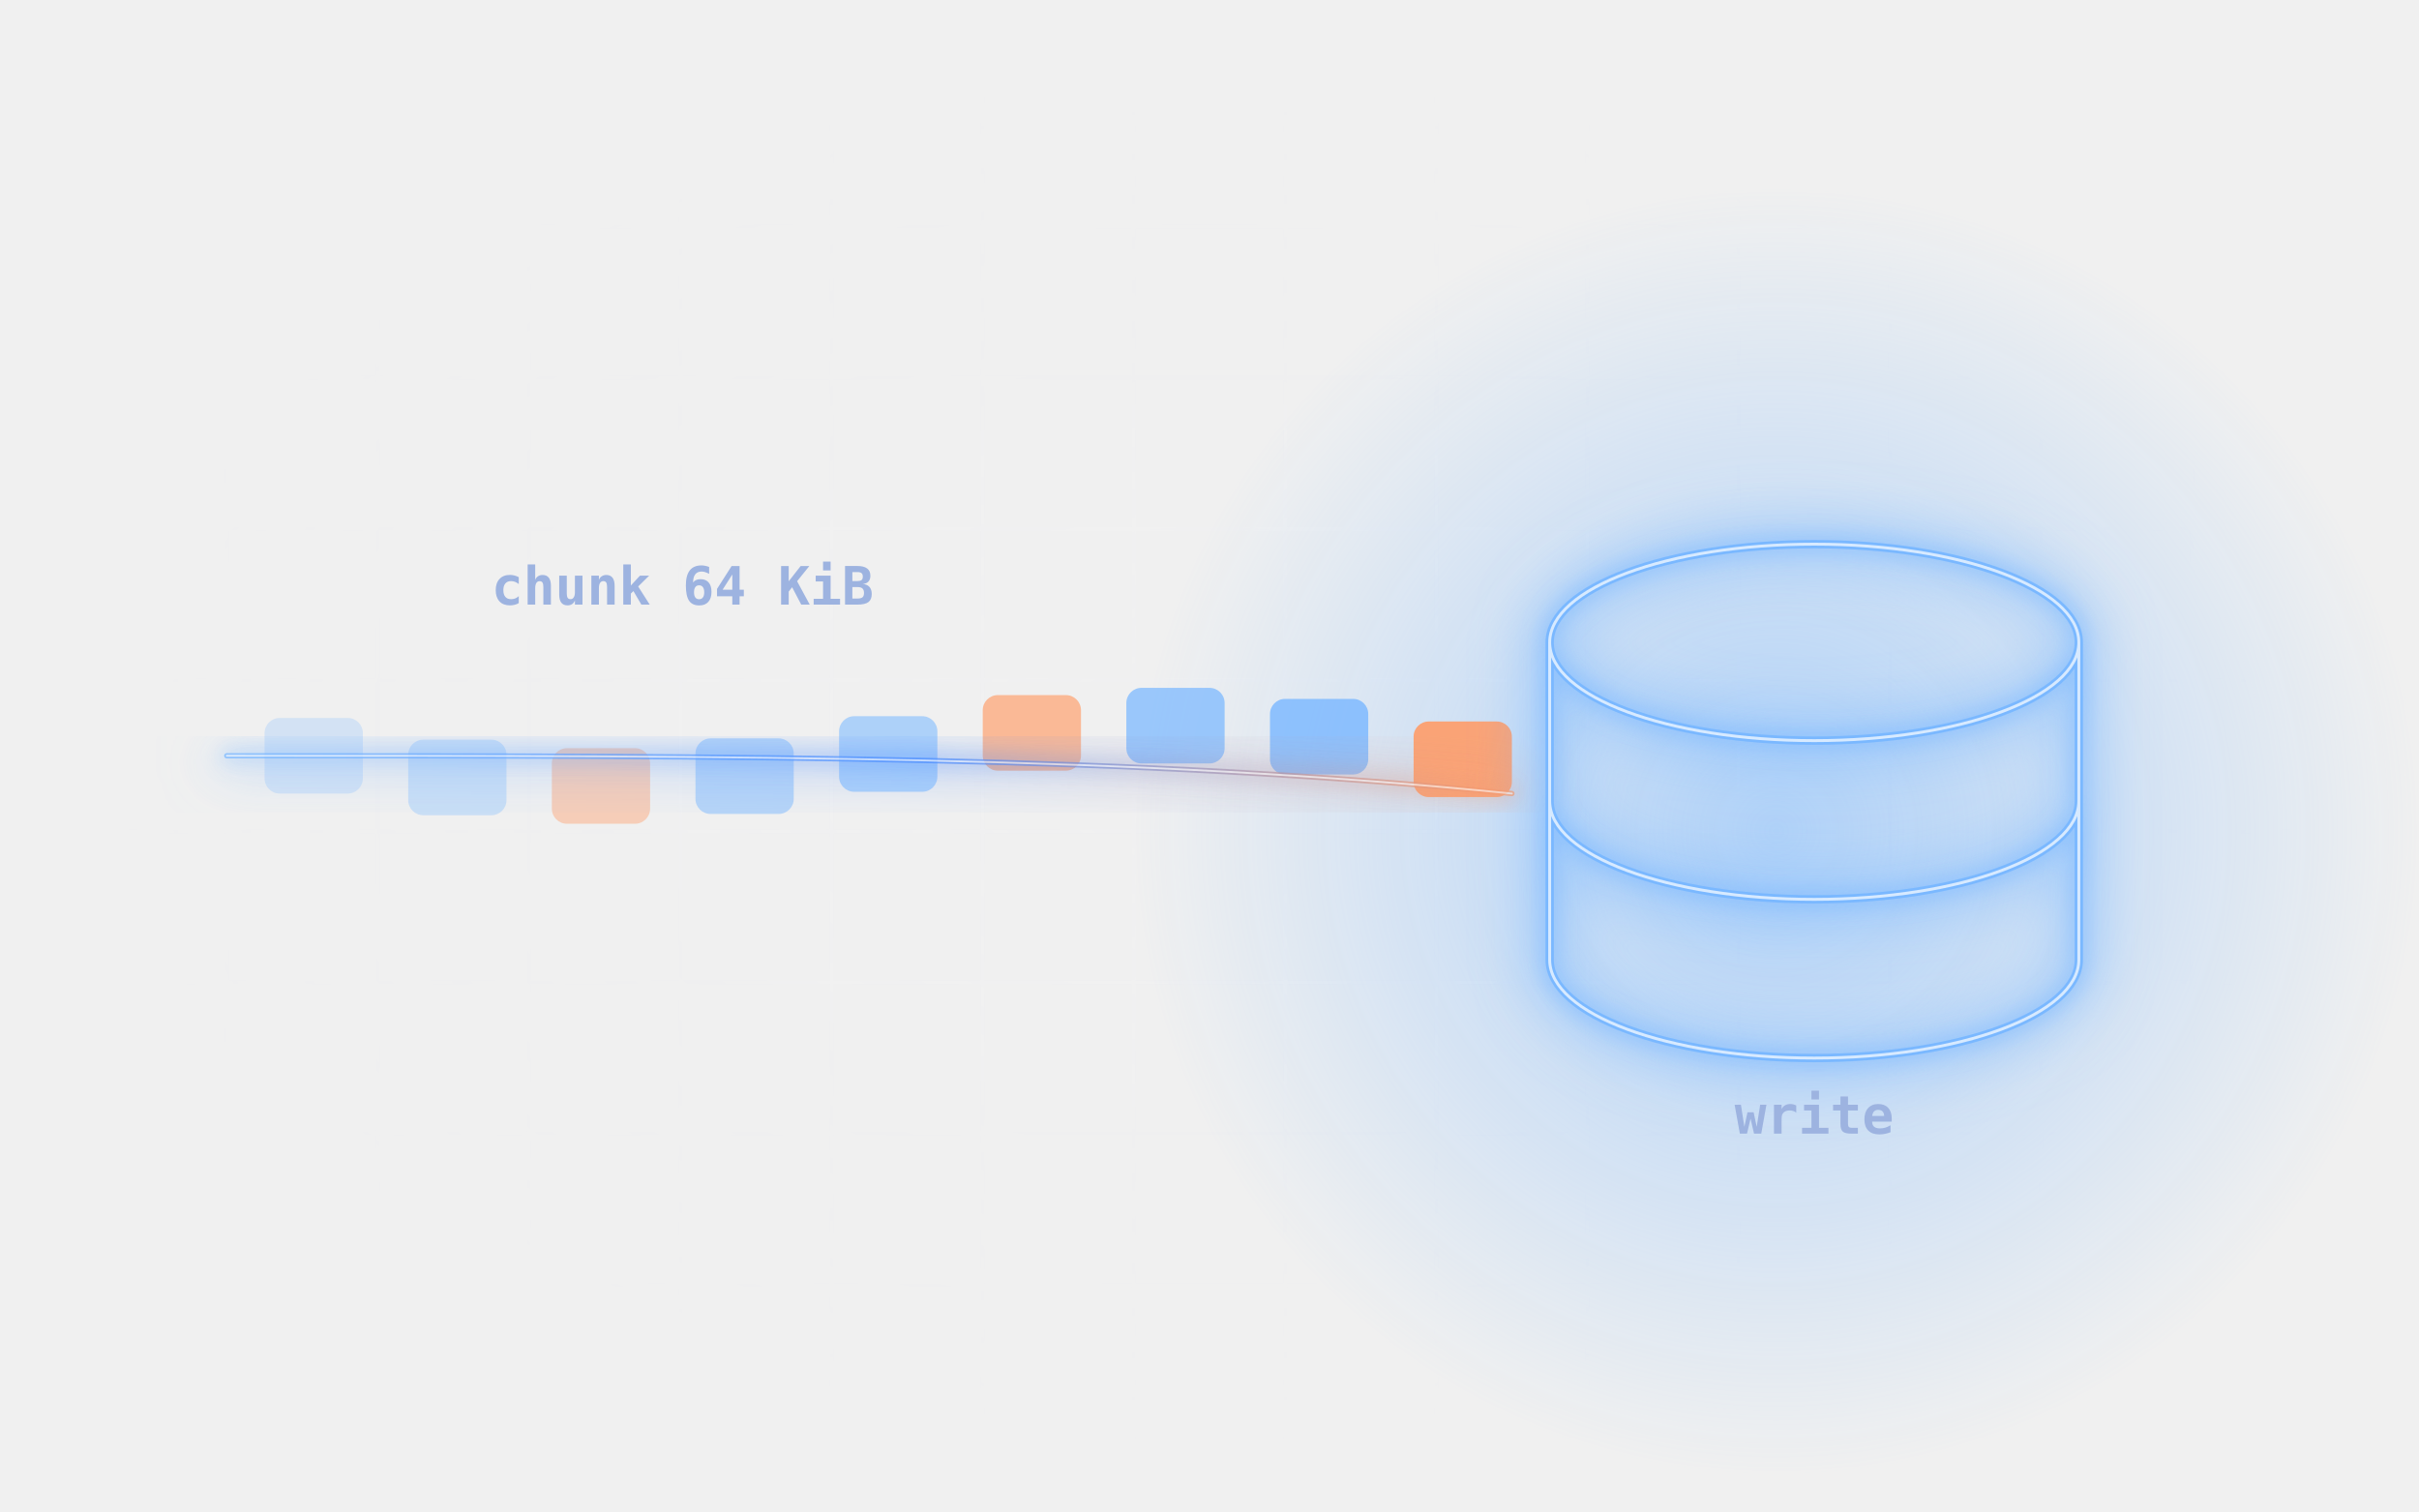
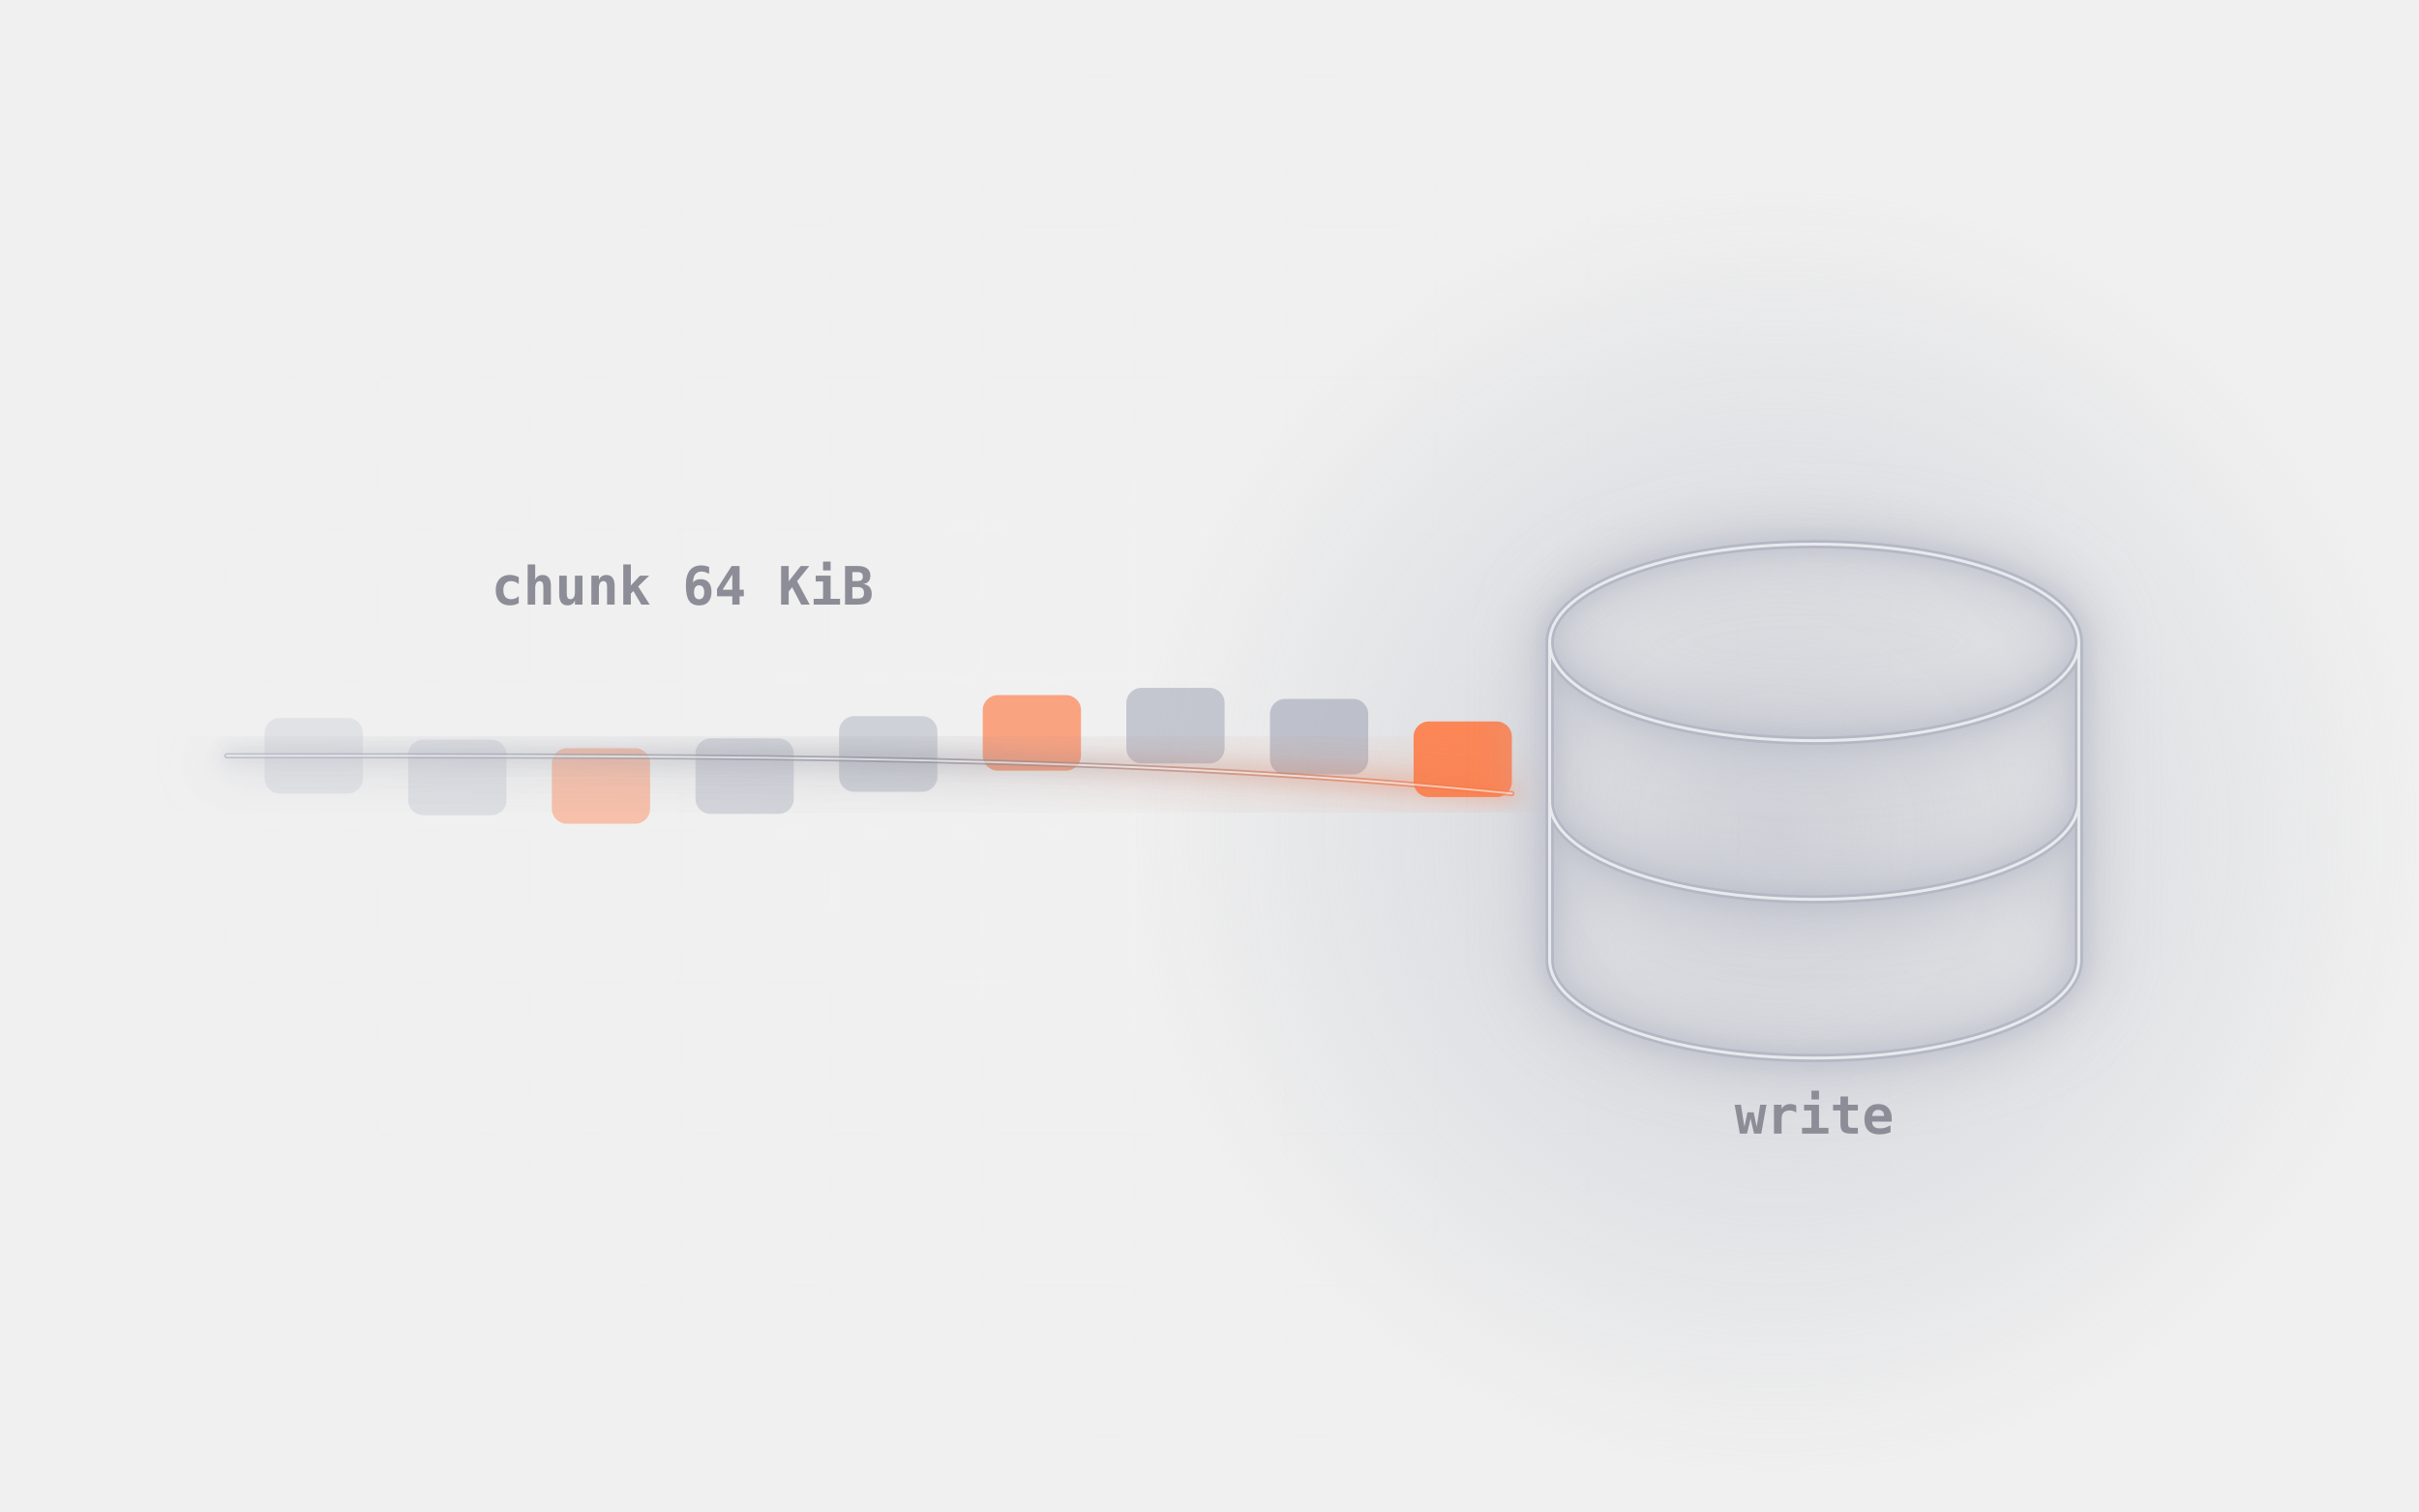
<svg xmlns="http://www.w3.org/2000/svg" viewBox="0 0 640 400" width="640" height="400" role="img" aria-labelledby="ljt">
  <defs>
    <linearGradient id="ljg" x1="0" y1="0" x2="1" y2="0">
-       <stop offset="0" stop-color="#7AB8FF" />
-       <stop offset=".55" stop-color="#4C8DFF" />
-       <stop offset="1" stop-color="#FF9B66" />
+       <stop offset="0" stop-color="#B4B8C4" />
+       <stop offset=".55" stop-color="#8D8D98" />
+       <stop offset="1" stop-color="#FF7A45" />
    </linearGradient>
    <linearGradient id="ljfade" x1="0" y1="0" x2="1" y2="0">
-       <stop offset="0" stop-color="#7AB8FF" stop-opacity="0" />
-       <stop offset="1" stop-color="#7AB8FF" stop-opacity=".9" />
+       <stop offset="0" stop-color="#B4B8C4" stop-opacity="0" />
+       <stop offset="1" stop-color="#B4B8C4" stop-opacity=".9" />
    </linearGradient>
    <linearGradient id="ljfadeC" x1="0" y1="0" x2="1" y2="0">
-       <stop offset="0" stop-color="#FF9B66" stop-opacity="0" />
-       <stop offset="1" stop-color="#FF9B66" stop-opacity=".95" />
+       <stop offset="0" stop-color="#FF7A45" stop-opacity="0" />
+       <stop offset="1" stop-color="#FF7A45" stop-opacity=".95" />
    </linearGradient>
    <radialGradient id="ljr">
-       <stop offset="0" stop-color="#7AB8FF" stop-opacity="0.55" />
-       <stop offset="1" stop-color="#7AB8FF" stop-opacity="0" />
+       <stop offset="0" stop-color="#B4B8C4" stop-opacity="0.55" />
+       <stop offset="1" stop-color="#B4B8C4" stop-opacity="0" />
    </radialGradient>
    <radialGradient id="ljrc">
-       <stop offset="0" stop-color="#FF9B66" stop-opacity="0.5" />
-       <stop offset="1" stop-color="#FF9B66" stop-opacity="0" />
+       <stop offset="0" stop-color="#FF7A45" stop-opacity="0.5" />
+       <stop offset="1" stop-color="#FF7A45" stop-opacity="0" />
    </radialGradient>
    <filter id="ljb" x="-50%" y="-50%" width="200%" height="200%">
      <feGaussianBlur stdDeviation="7" />
    </filter>
    <filter id="ljb2" x="-50%" y="-50%" width="200%" height="200%">
      <feGaussianBlur stdDeviation="2.4" />
    </filter>
  </defs>
  <defs>
    <radialGradient id="ljm" cx="0.5" cy="0.5" r="0.469" gradientUnits="objectBoundingBox">
      <stop offset="0" stop-color="#fff" />
      <stop offset="1" stop-color="#000" />
    </radialGradient>
    <mask id="ljmk">
      <rect width="640" height="400" fill="url(#ljm)" />
    </mask>
  </defs>
-   <path d="M20 0V400M60 0V400M100 0V400M140 0V400M180 0V400M220 0V400M260 0V400M300 0V400M340 0V400M380 0V400M420 0V400M460 0V400M500 0V400M540 0V400M580 0V400M620 0V400M0 20H640M0 60H640M0 100H640M0 140H640M0 180H640M0 220H640M0 260H640M0 300H640M0 340H640M0 380H640" stroke="rgba(234,241,255,.07)" stroke-width="1" mask="url(#ljmk)" />
+   <path d="M20 0V400M60 0V400M100 0V400M140 0V400M180 0V400M220 0V400M260 0V400M300 0V400M340 0V400M380 0V400M420 0V400M460 0V400M500 0V400M540 0V400M580 0V400M620 0V400M0 20H640M0 60H640M0 100H640M0 140H640M0 180H640M0 220H640M0 260H640M0 300H640M0 340H640M0 380H640" stroke="rgba(237,237,240,.06)" stroke-width="1" mask="url(#ljmk)" />
  <circle cx="470" cy="220" r="170" fill="url(#ljr)" />
-   <rect x="70" y="190" width="26" height="20" rx="4" fill="#7AB8FF" opacity="0.25" />
-   <rect x="108" y="195.739" width="26" height="20" rx="4" fill="#7AB8FF" opacity="0.33" />
-   <rect x="146" y="197.997" width="26" height="20" rx="4" fill="#FF9B66" opacity="0.41" />
-   <rect x="184" y="195.404" width="26" height="20" rx="4" fill="#7AB8FF" opacity="0.49" />
-   <rect x="222" y="189.533" width="26" height="20" rx="4" fill="#7AB8FF" opacity="0.57" />
-   <rect x="260" y="183.946" width="26" height="20" rx="4" fill="#FF9B66" opacity="0.65" />
-   <rect x="298" y="182.031" width="26" height="20" rx="4" fill="#7AB8FF" opacity="0.73" />
-   <rect x="336" y="184.95" width="26" height="20" rx="4" fill="#7AB8FF" opacity="0.81" />
-   <rect x="374" y="190.932" width="26" height="20" rx="4" fill="#FF9B66" opacity="0.89" />
+   <rect x="70" y="190" width="26" height="20" rx="4" fill="#B4B8C4" opacity="0.25" />
+   <rect x="108" y="195.739" width="26" height="20" rx="4" fill="#B4B8C4" opacity="0.33" />
+   <rect x="146" y="197.997" width="26" height="20" rx="4" fill="#FF7A45" opacity="0.41" />
+   <rect x="184" y="195.404" width="26" height="20" rx="4" fill="#B4B8C4" opacity="0.49" />
+   <rect x="222" y="189.533" width="26" height="20" rx="4" fill="#B4B8C4" opacity="0.57" />
+   <rect x="260" y="183.946" width="26" height="20" rx="4" fill="#FF7A45" opacity="0.65" />
+   <rect x="298" y="182.031" width="26" height="20" rx="4" fill="#B4B8C4" opacity="0.73" />
+   <rect x="336" y="184.95" width="26" height="20" rx="4" fill="#B4B8C4" opacity="0.81" />
+   <rect x="374" y="190.932" width="26" height="20" rx="4" fill="#FF7A45" opacity="0.89" />
  <g opacity="0.8">
    <path d="M60 200 C200 200 300 200 400 210" fill="none" stroke="url(#ljg)" stroke-width="7" stroke-linecap="round" stroke-linejoin="round" opacity="0.5" filter="url(#ljb)" />
    <path d="M60 200 C200 200 300 200 400 210" fill="none" stroke="url(#ljg)" stroke-width="2.8" stroke-linecap="round" stroke-linejoin="round" opacity="0.55" filter="url(#ljb2)" />
    <path d="M60 200 C200 200 300 200 400 210" fill="none" stroke="url(#ljg)" stroke-width="1.4" stroke-linecap="round" stroke-linejoin="round" />
    <path d="M60 200 C200 200 300 200 400 210" fill="none" stroke="#FFFFFF" stroke-width="0.49" stroke-linecap="round" stroke-linejoin="round" opacity=".7" />
  </g>
  <g opacity="1">
-     <path d="M410 170 a70 26 0 0 0 140 0 a70 26 0 0 0 -140 0 v84 a70 26 0 0 0 140 0 v-84 M410 212 a70 26 0 0 0 140 0" fill="none" stroke="#7AB8FF" stroke-width="11" stroke-linecap="round" stroke-linejoin="round" opacity="0.5" filter="url(#ljb)" />
-     <path d="M410 170 a70 26 0 0 0 140 0 a70 26 0 0 0 -140 0 v84 a70 26 0 0 0 140 0 v-84 M410 212 a70 26 0 0 0 140 0" fill="none" stroke="#7AB8FF" stroke-width="4.4" stroke-linecap="round" stroke-linejoin="round" opacity="0.55" filter="url(#ljb2)" />
-     <path d="M410 170 a70 26 0 0 0 140 0 a70 26 0 0 0 -140 0 v84 a70 26 0 0 0 140 0 v-84 M410 212 a70 26 0 0 0 140 0" fill="none" stroke="#7AB8FF" stroke-width="2.2" stroke-linecap="round" stroke-linejoin="round" />
+     <path d="M410 170 a70 26 0 0 0 140 0 a70 26 0 0 0 -140 0 v84 a70 26 0 0 0 140 0 v-84 M410 212 a70 26 0 0 0 140 0" fill="none" stroke="#B4B8C4" stroke-width="11" stroke-linecap="round" stroke-linejoin="round" opacity="0.5" filter="url(#ljb)" />
+     <path d="M410 170 a70 26 0 0 0 140 0 a70 26 0 0 0 -140 0 v84 a70 26 0 0 0 140 0 v-84 M410 212 a70 26 0 0 0 140 0" fill="none" stroke="#B4B8C4" stroke-width="4.4" stroke-linecap="round" stroke-linejoin="round" opacity="0.55" filter="url(#ljb2)" />
+     <path d="M410 170 a70 26 0 0 0 140 0 a70 26 0 0 0 -140 0 v84 a70 26 0 0 0 140 0 v-84 M410 212 a70 26 0 0 0 140 0" fill="none" stroke="#B4B8C4" stroke-width="2.2" stroke-linecap="round" stroke-linejoin="round" />
    <path d="M410 170 a70 26 0 0 0 140 0 a70 26 0 0 0 -140 0 v84 a70 26 0 0 0 140 0 v-84 M410 212 a70 26 0 0 0 140 0" fill="none" stroke="#FFFFFF" stroke-width="0.77" stroke-linecap="round" stroke-linejoin="round" opacity=".7" />
  </g>
-   <text x="130" y="160" font-family="ui-monospace, Consolas, monospace" font-size="14" font-weight="600" fill="#9DB3E0" text-anchor="start">chunk 64 KiB</text>
-   <text x="480" y="300" font-family="ui-monospace, Consolas, monospace" font-size="14" font-weight="600" fill="#9DB3E0" text-anchor="middle">write</text>
+   <text x="130" y="160" font-family="ui-monospace, Consolas, monospace" font-size="14" font-weight="600" fill="#8D8D98" text-anchor="start">chunk 64 KiB</text>
+   <text x="480" y="300" font-family="ui-monospace, Consolas, monospace" font-size="14" font-weight="600" fill="#8D8D98" text-anchor="middle">write</text>
</svg>
